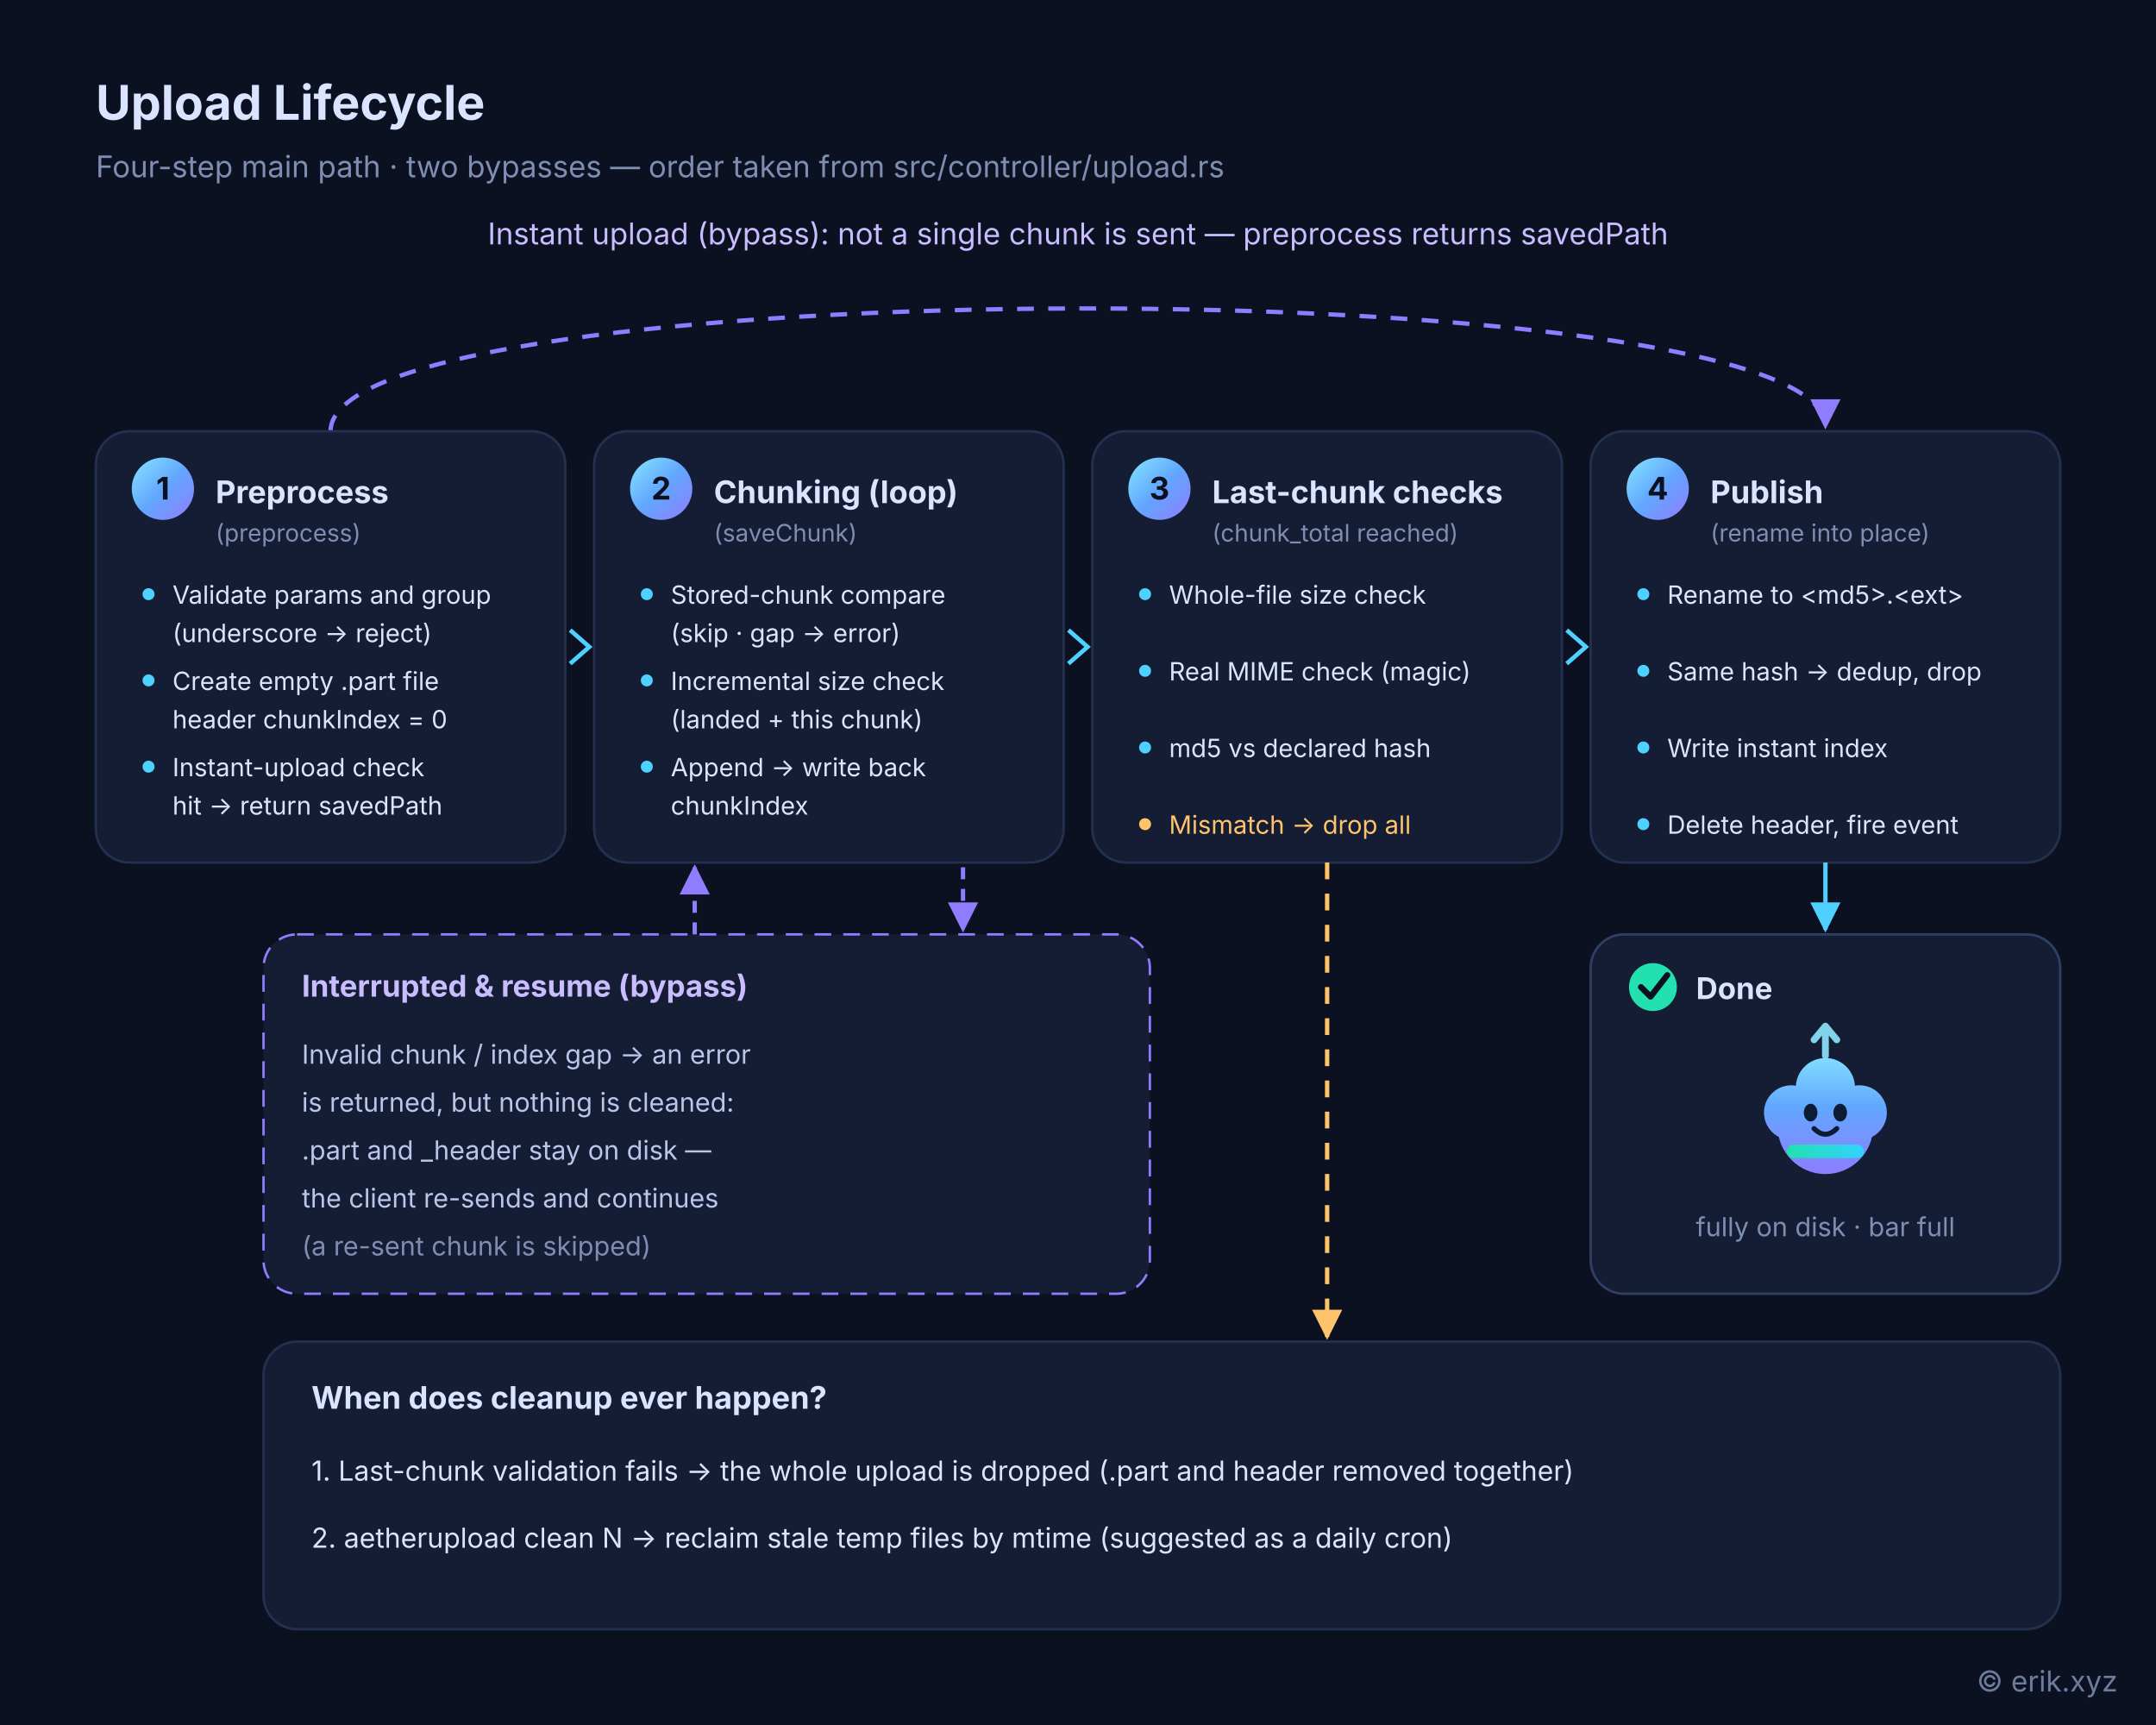
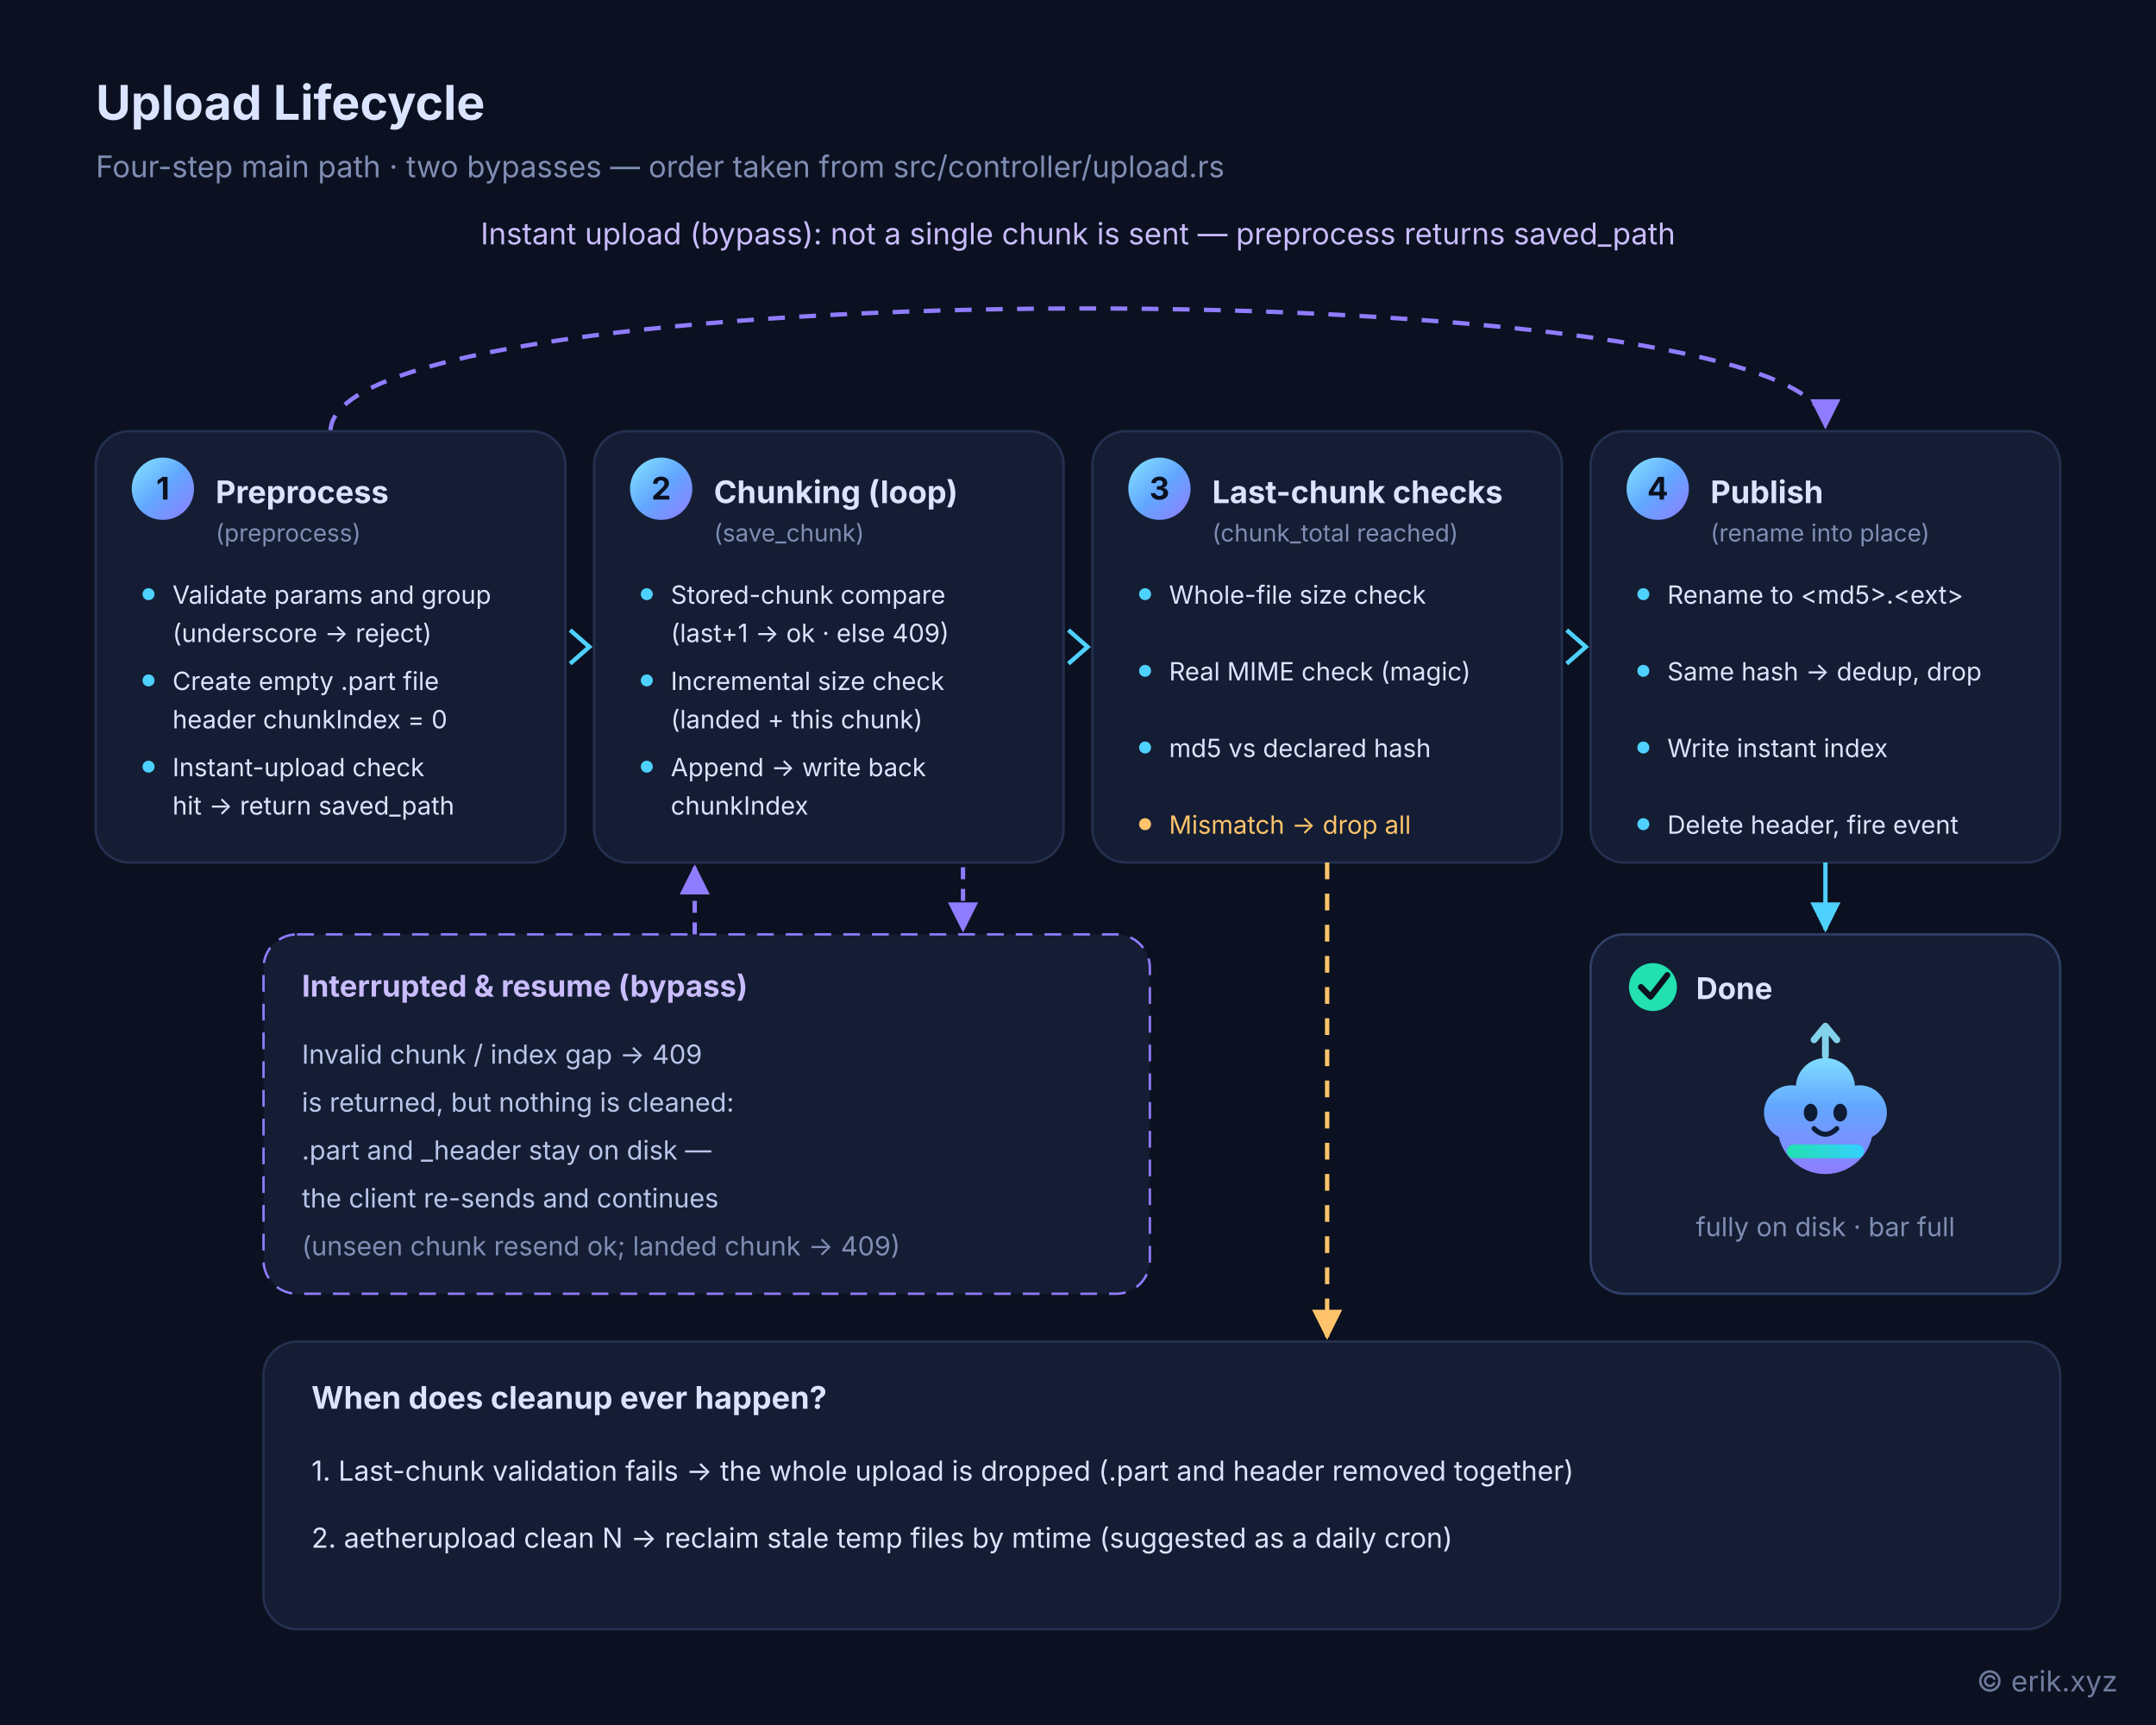
<svg xmlns="http://www.w3.org/2000/svg" viewBox="0 0 900 720" width="900" height="720" role="img" aria-labelledby="lifeTitleEn lifeDescEn" font-family="-apple-system, 'Segoe UI', 'PingFang SC', 'Microsoft YaHei', sans-serif" fill="#dbe4ff">
  <defs>
    <linearGradient id="auAccent" x1="0" y1="0" x2="1" y2="1">
      <stop offset="0" stop-color="#86e6ff" />
      <stop offset="0.5" stop-color="#62a7ff" />
      <stop offset="1" stop-color="#8f7cff" />
    </linearGradient>
    <linearGradient id="auPetBody" gradientUnits="userSpaceOnUse" x1="0" y1="-36" x2="0" y2="20">
      <stop offset="0" stop-color="#86e6ff" />
      <stop offset="0.45" stop-color="#62a7ff" />
      <stop offset="1" stop-color="#8f7cff" />
    </linearGradient>
    <linearGradient id="auPetBar" x1="0" y1="0" x2="1" y2="0">
      <stop offset="0" stop-color="#22e0b0" />
      <stop offset="1" stop-color="#35d0ff" />
    </linearGradient>
    <marker id="auArrow" viewBox="0 0 10 10" refX="9" refY="5" markerWidth="7" markerHeight="7" orient="auto-start-reverse">
      <path d="M0 0 L10 5 L0 10 z" fill="#4fd1ff" />
    </marker>
    <marker id="auArrowViolet" viewBox="0 0 10 10" refX="9" refY="5" markerWidth="7" markerHeight="7" orient="auto-start-reverse">
      <path d="M0 0 L10 5 L0 10 z" fill="#8f7cff" />
    </marker>
    <marker id="auArrowAmber" viewBox="0 0 10 10" refX="9" refY="5" markerWidth="7" markerHeight="7" orient="auto-start-reverse">
      <path d="M0 0 L10 5 L0 10 z" fill="#ffc46b" />
    </marker>
  </defs>
  <rect width="900" height="720" fill="#0b1120" />
  <text x="40" y="50" font-size="20" font-weight="700">Upload Lifecycle</text>
  <text x="40" y="74" font-size="12.5" fill="#7f8db3">Four-step main path · two bypasses — order taken from src/controller/upload.rs</text>
  <path d="M138 180 C138 112 762 112 762 178" stroke="#8f7cff" stroke-width="1.8" stroke-dasharray="7 6" fill="none" marker-end="url(#auArrowViolet)" />
-   <text x="450" y="102" font-size="12.5" fill="#c9bcff" text-anchor="middle">Instant upload (bypass): not a single chunk is sent — preprocess returns savedPath</text>
+   <text x="450" y="102" font-size="12.5" fill="#c9bcff" text-anchor="middle">Instant upload (bypass): not a single chunk is sent — preprocess returns saved_path</text>
  <rect x="40" y="180" width="196" height="180" rx="14" fill="#141d33" stroke="#24304f" />
  <circle cx="68" cy="204" r="13" fill="url(#auAccent)" />
  <text x="68" y="208.5" font-size="13" font-weight="700" fill="#0b1120" text-anchor="middle">1</text>
  <text x="90" y="210" font-size="13" font-weight="700">Preprocess</text>
  <text x="90" y="226" font-size="10" fill="#7f8db3">(preprocess)</text>
  <circle cx="62" cy="248" r="2.5" fill="#4fd1ff" />
  <text x="72" y="252" font-size="10.5">Validate params and group</text>
  <text x="72" y="268" font-size="10.5">(underscore → reject)</text>
  <circle cx="62" cy="284" r="2.5" fill="#4fd1ff" />
  <text x="72" y="288" font-size="10.5">Create empty .part file</text>
  <text x="72" y="304" font-size="10.5">header chunkIndex = 0</text>
  <circle cx="62" cy="320" r="2.5" fill="#4fd1ff" />
  <text x="72" y="324" font-size="10.5">Instant-upload check</text>
-   <text x="72" y="340" font-size="10.5">hit → return savedPath</text>
+   <text x="72" y="340" font-size="10.5">hit → return saved_path</text>
  <path d="M238 263 L246 270 L238 277" stroke="#4fd1ff" stroke-width="1.8" fill="none" />
  <rect x="248" y="180" width="196" height="180" rx="14" fill="#141d33" stroke="#24304f" />
  <circle cx="276" cy="204" r="13" fill="url(#auAccent)" />
  <text x="276" y="208.5" font-size="13" font-weight="700" fill="#0b1120" text-anchor="middle">2</text>
  <text x="298" y="210" font-size="13" font-weight="700">Chunking (loop)</text>
-   <text x="298" y="226" font-size="10" fill="#7f8db3">(saveChunk)</text>
+   <text x="298" y="226" font-size="10" fill="#7f8db3">(save_chunk)</text>
  <circle cx="270" cy="248" r="2.5" fill="#4fd1ff" />
  <text x="280" y="252" font-size="10.5">Stored-chunk compare</text>
-   <text x="280" y="268" font-size="10.5">(skip · gap → error)</text>
+   <text x="280" y="268" font-size="10.5">(last+1 → ok · else 409)</text>
  <circle cx="270" cy="284" r="2.5" fill="#4fd1ff" />
  <text x="280" y="288" font-size="10.5">Incremental size check</text>
  <text x="280" y="304" font-size="10.5">(landed + this chunk)</text>
  <circle cx="270" cy="320" r="2.5" fill="#4fd1ff" />
  <text x="280" y="324" font-size="10.5">Append → write back</text>
  <text x="280" y="340" font-size="10.5">chunkIndex</text>
  <path d="M446 263 L454 270 L446 277" stroke="#4fd1ff" stroke-width="1.8" fill="none" />
  <rect x="456" y="180" width="196" height="180" rx="14" fill="#141d33" stroke="#24304f" />
  <circle cx="484" cy="204" r="13" fill="url(#auAccent)" />
  <text x="484" y="208.5" font-size="13" font-weight="700" fill="#0b1120" text-anchor="middle">3</text>
  <text x="506" y="210" font-size="13" font-weight="700">Last-chunk checks</text>
  <text x="506" y="226" font-size="10" fill="#7f8db3">(chunk_total reached)</text>
  <circle cx="478" cy="248" r="2.5" fill="#4fd1ff" />
  <text x="488" y="252" font-size="10.5">Whole-file size check</text>
  <circle cx="478" cy="280" r="2.5" fill="#4fd1ff" />
  <text x="488" y="284" font-size="10.5">Real MIME check (magic)</text>
  <circle cx="478" cy="312" r="2.5" fill="#4fd1ff" />
  <text x="488" y="316" font-size="10.5">md5 vs declared hash</text>
  <circle cx="478" cy="344" r="2.5" fill="#ffc46b" />
  <text x="488" y="348" font-size="10.5" fill="#ffc46b">Mismatch → drop all</text>
  <path d="M654 263 L662 270 L654 277" stroke="#4fd1ff" stroke-width="1.8" fill="none" />
  <rect x="664" y="180" width="196" height="180" rx="14" fill="#141d33" stroke="#24304f" />
  <circle cx="692" cy="204" r="13" fill="url(#auAccent)" />
  <text x="692" y="208.5" font-size="13" font-weight="700" fill="#0b1120" text-anchor="middle">4</text>
  <text x="714" y="210" font-size="13" font-weight="700">Publish</text>
  <text x="714" y="226" font-size="10" fill="#7f8db3">(rename into place)</text>
  <circle cx="686" cy="248" r="2.5" fill="#4fd1ff" />
  <text x="696" y="252" font-size="10.5">Rename to &lt;md5&gt;.&lt;ext&gt;</text>
  <circle cx="686" cy="280" r="2.5" fill="#4fd1ff" />
  <text x="696" y="284" font-size="10.5">Same hash → dedup, drop</text>
  <circle cx="686" cy="312" r="2.5" fill="#4fd1ff" />
  <text x="696" y="316" font-size="10.5">Write instant index</text>
  <circle cx="686" cy="344" r="2.5" fill="#4fd1ff" />
  <text x="696" y="348" font-size="10.5">Delete header, fire event</text>
  <rect x="110" y="390" width="370" height="150" rx="14" fill="#141d33" stroke="#8f7cff" stroke-dasharray="7 5" />
  <text x="126" y="416" font-size="12.5" font-weight="700" fill="#c9bcff">Interrupted &amp; resume (bypass)</text>
-   <text x="126" y="444" font-size="11" fill="#b9c6ea">Invalid chunk / index gap → an error</text>
+   <text x="126" y="444" font-size="11" fill="#b9c6ea">Invalid chunk / index gap → 409</text>
  <text x="126" y="464" font-size="11" fill="#b9c6ea">is returned, but nothing is cleaned:</text>
  <text x="126" y="484" font-size="11" fill="#b9c6ea">.part and _header stay on disk —</text>
  <text x="126" y="504" font-size="11" fill="#b9c6ea">the client re-sends and continues</text>
-   <text x="126" y="524" font-size="11" fill="#7f8db3">(a re-sent chunk is skipped)</text>
+   <text x="126" y="524" font-size="11" fill="#7f8db3">(unseen chunk resend ok; landed chunk → 409)</text>
  <path d="M290 390 V362" stroke="#8f7cff" stroke-width="1.8" stroke-dasharray="5 4" fill="none" marker-end="url(#auArrowViolet)" />
  <path d="M402 362 V388" stroke="#8f7cff" stroke-width="1.8" stroke-dasharray="5 4" fill="none" marker-end="url(#auArrowViolet)" />
  <path d="M762 360 V388" stroke="#4fd1ff" stroke-width="1.8" fill="none" marker-end="url(#auArrow)" />
  <rect x="664" y="390" width="196" height="150" rx="14" fill="#141d33" stroke="#2f3f66" />
  <circle cx="690" cy="412" r="10" fill="#22e0b0" />
  <path d="M685 412 l4 4 l7 -9" stroke="#0b1120" stroke-width="2.5" fill="none" stroke-linecap="round" stroke-linejoin="round" />
  <text x="708" y="417" font-size="12.5" font-weight="700">Done</text>
  <g transform="translate(762,472) scale(0.95)">
    <path d="M0 -33 V-45 M-5 -40 L0 -46 L5 -40" fill="none" stroke="#8fe6ff" stroke-width="3" stroke-linecap="round" stroke-linejoin="round" opacity="0.9" />
    <g fill="url(#auPetBody)">
      <circle cx="0" cy="-2" r="21" />
      <circle cx="-15" cy="-8" r="12" />
      <circle cx="15" cy="-8" r="12" />
      <circle cx="0" cy="-19" r="13" />
    </g>
    <g fill="#0d1b34">
      <ellipse cx="-6.5" cy="-8" rx="3" ry="3.9" />
      <ellipse cx="6.5" cy="-8" rx="3" ry="3.9" />
    </g>
    <path d="M-5 -1 q 5 5 10 0" fill="none" stroke="#0d1b34" stroke-width="2.2" stroke-linecap="round" />
    <rect x="-17" y="6" width="34" height="6" rx="3" fill="#0d1b34" opacity="0.25" />
    <rect x="-17" y="6" width="34" height="6" rx="3" fill="url(#auPetBar)" />
  </g>
  <text x="762" y="516" font-size="11" fill="#7f8db3" text-anchor="middle">fully on disk · bar full</text>
  <path d="M554 360 V558" stroke="#ffc46b" stroke-width="1.8" stroke-dasharray="7 6" fill="none" marker-end="url(#auArrowAmber)" />
  <rect x="110" y="560" width="750" height="120" rx="14" fill="#141d33" stroke="#24304f" />
  <text x="130" y="588" font-size="13" font-weight="700">When does cleanup ever happen?</text>
  <text x="130" y="618" font-size="11.5">1. Last-chunk validation fails → the whole upload is dropped (.part and header removed together)</text>
  <text x="130" y="646" font-size="11.5">2. aetherupload clean N → reclaim stale temp files by mtime (suggested as a daily cron)</text>
  <text x="884" y="706" text-anchor="end" font-family="-apple-system, 'Segoe UI', 'PingFang SC', sans-serif" font-size="12" fill="#7f8db3" opacity="0.85">© erik.xyz</text>
</svg>
